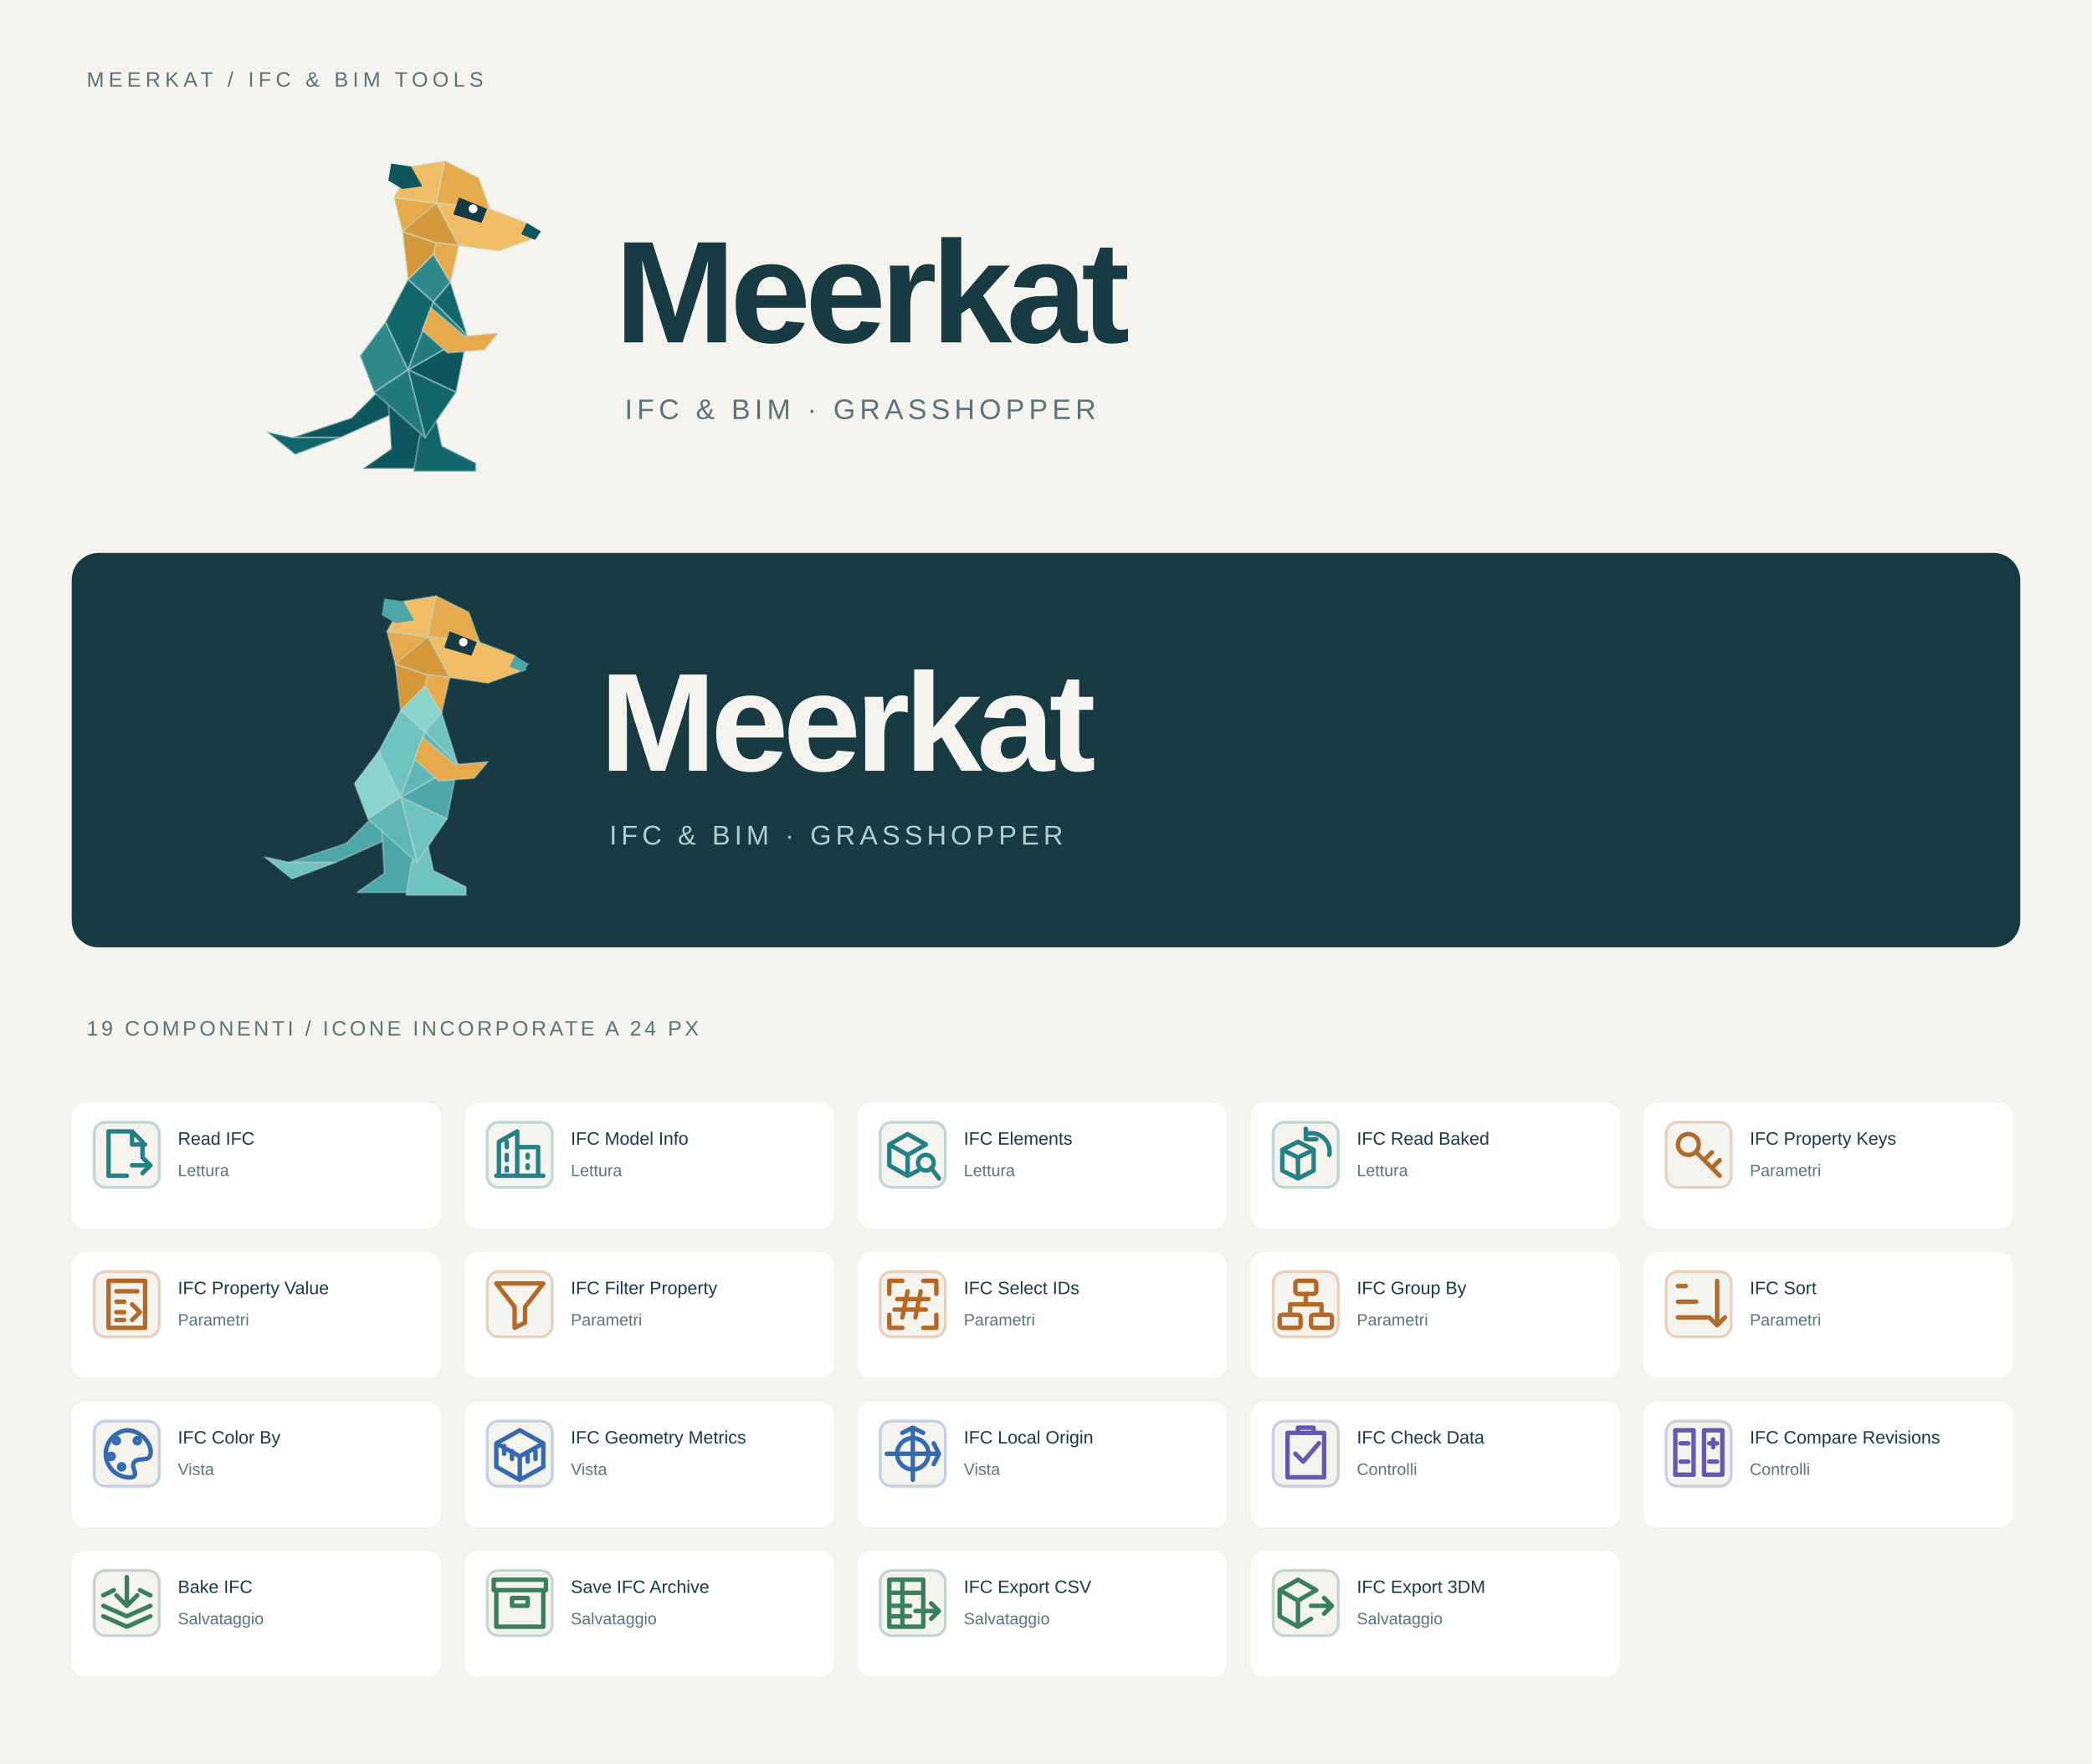
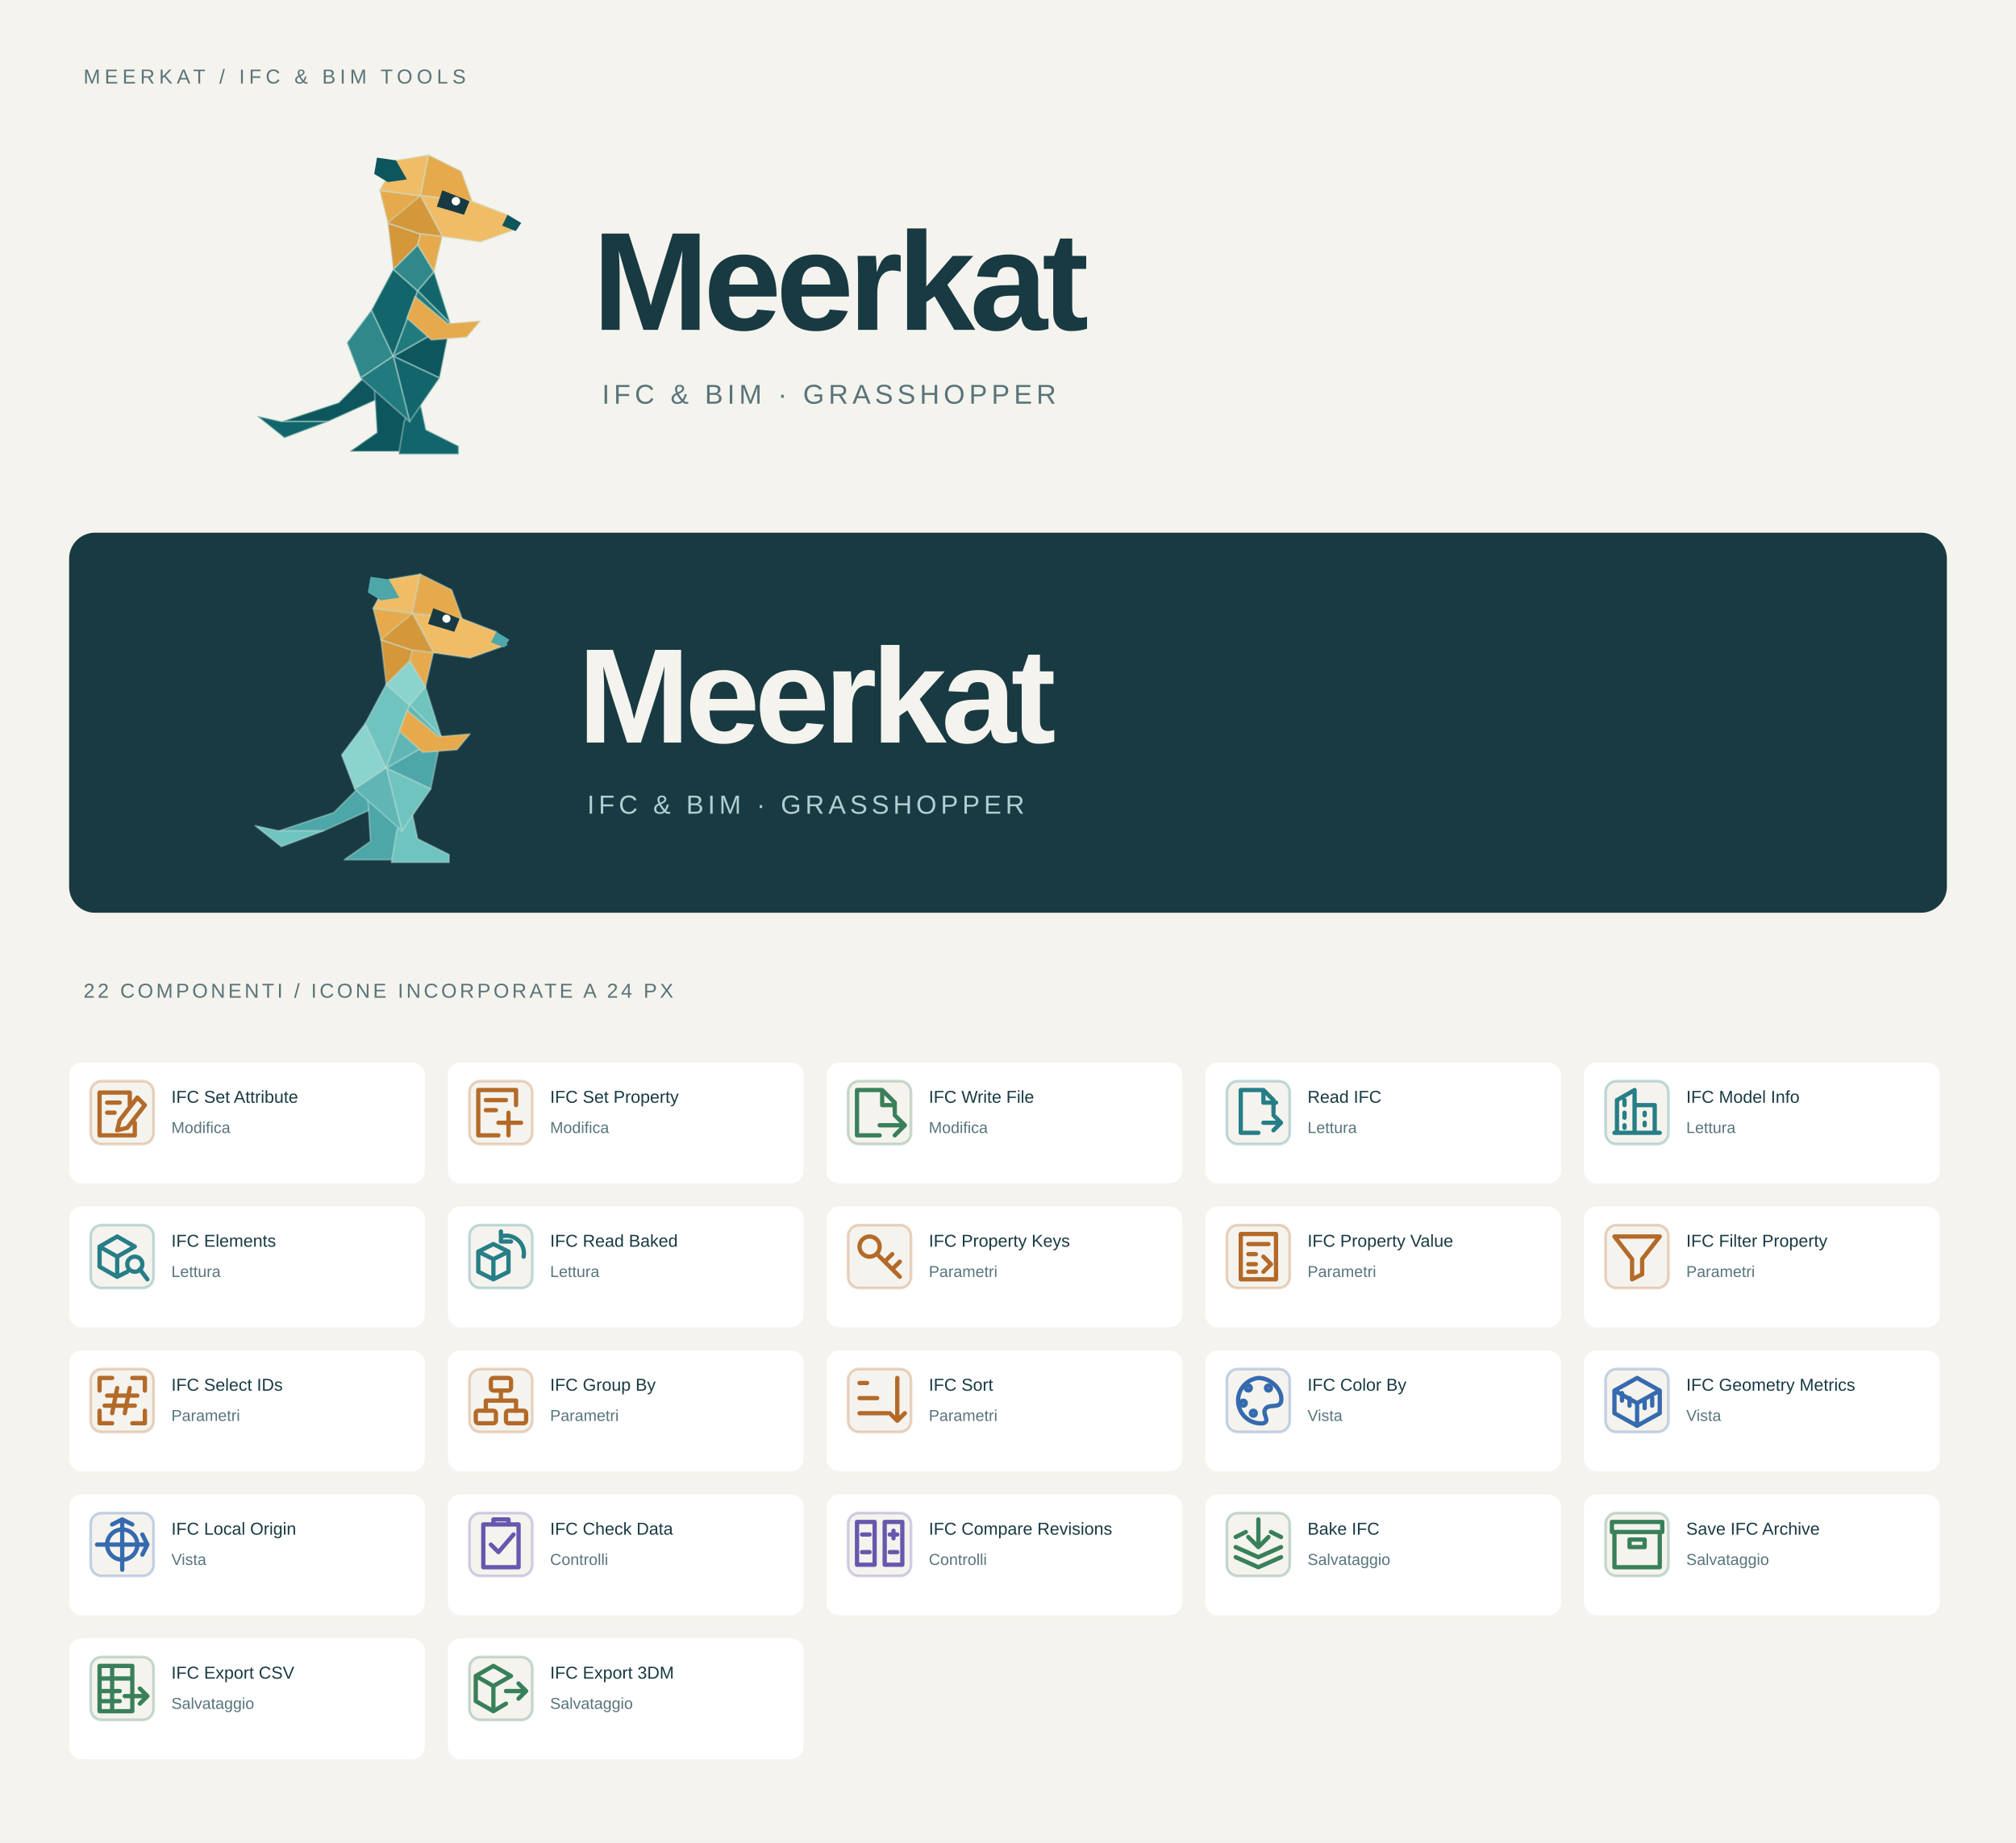
- <svg xmlns="http://www.w3.org/2000/svg" width="1400" height="1180" viewBox="0 0 1400 1180">
-   <rect width="1400" height="1180" fill="#F5F3ED" />
+ <svg xmlns="http://www.w3.org/2000/svg" width="1400" height="1280" viewBox="0 0 1400 1280">
+   <rect width="1400" height="1280" fill="#F5F3ED" />
  <text x="58" y="58" font-family="Arial" font-size="14" fill="#58747A" letter-spacing="3">MEERKAT / IFC &amp; BIM TOOLS</text>
  <g transform="translate(140 86) scale(1.35)">
    <g transform="translate(16 2) scale(1.4)">
      <g stroke="#C6E5DE" stroke-opacity=".38" stroke-width=".65" stroke-linejoin="round">
        <polygon points="52,88 39,101 18,108 35,108 55,99" fill="#0E565D" />
        <polygon points="18,108 9,106 19,114 35,108" fill="#12666B" />
        <polygon points="52,95 53,112 43,119 66,119 67,110 65,98" fill="#0E565D" />
        <polygon points="68,97 71,111 83,117 83,120 61,120 63,108" fill="#12666B" />
        <polygon points="47,92 42,79 51,67 59,84" fill="#31888A" />
        <polygon points="51,67 59,52 68,60 59,84" fill="#12666B" />
        <polygon points="59,52 68,43 74,53 68,60" fill="#31888A" />
        <polygon points="74,53 80,72 68,60" fill="#12666B" />
        <polygon points="80,72 76,92 59,84" fill="#0E565D" />
        <polygon points="80,72 68,60 59,84" fill="#217A7D" />
        <polygon points="76,92 65,108 59,84" fill="#12666B" />
        <polygon points="65,108 47,92 59,84" fill="#217A7D" />
        <polygon points="67,62 79,72 91,71 86,77 73,78 64,70" fill="#E6AA4D" />
        <polygon points="59,52 57,35 69,39 68,43" fill="#D49739" />
        <polygon points="57,35 54,23 69,25 69,39" fill="#E6AA4D" />
        <polygon points="54,23 60,12 72,10 69,25" fill="#F0BC66" />
        <polygon points="72,10 84,16 88,27 69,25" fill="#E6AA4D" />
        <polygon points="88,27 101,32 105,37 91,42 77,40 69,25" fill="#F0BC66" />
        <polygon points="69,25 77,40 69,39 57,35" fill="#D49739" />
        <polygon points="69,39 77,40 74,53 68,43" fill="#E6AA4D" />
      </g>
      <path d="M57 20L52 17L53 11L60 12L64 19Z" fill="#0E565D" />
      <path d="M77 23L87 27L85 32L75 29Z" fill="#183A42" />
      <circle cx="82" cy="27" r="1.55" fill="#FFFFFF" />
      <path d="M101 32L106 35L104 38L99 36Z" fill="#0E565D" />
    </g>
    <text x="201" y="106" font-family="Arial, sans-serif" font-size="72" font-weight="700" letter-spacing="-2.8" fill="#183A42">Meerkat</text>
    <text x="206" y="144" font-family="Arial, sans-serif" font-size="14" letter-spacing="2.2" fill="#58747A">IFC &amp; BIM · GRASSHOPPER</text>
  </g>
  <rect x="48" y="370" width="1304" height="264" rx="18" fill="#183A42" />
  <g transform="translate(140 378) scale(1.3)">
    <g transform="translate(16 2) scale(1.4)">
      <g stroke="#C6E5DE" stroke-opacity=".38" stroke-width=".65" stroke-linejoin="round">
        <polygon points="52,88 39,101 18,108 35,108 55,99" fill="#4DA7A9" />
        <polygon points="18,108 9,106 19,114 35,108" fill="#70C4C0" />
        <polygon points="52,95 53,112 43,119 66,119 67,110 65,98" fill="#4DA7A9" />
        <polygon points="68,97 71,111 83,117 83,120 61,120 63,108" fill="#70C4C0" />
        <polygon points="47,92 42,79 51,67 59,84" fill="#8BD3CD" />
        <polygon points="51,67 59,52 68,60 59,84" fill="#70C4C0" />
        <polygon points="59,52 68,43 74,53 68,60" fill="#8BD3CD" />
        <polygon points="74,53 80,72 68,60" fill="#70C4C0" />
        <polygon points="80,72 76,92 59,84" fill="#4DA7A9" />
        <polygon points="80,72 68,60 59,84" fill="#60B6B5" />
        <polygon points="76,92 65,108 59,84" fill="#70C4C0" />
        <polygon points="65,108 47,92 59,84" fill="#60B6B5" />
        <polygon points="67,62 79,72 91,71 86,77 73,78 64,70" fill="#E6AA4D" />
        <polygon points="59,52 57,35 69,39 68,43" fill="#D49739" />
        <polygon points="57,35 54,23 69,25 69,39" fill="#E6AA4D" />
        <polygon points="54,23 60,12 72,10 69,25" fill="#F0BC66" />
        <polygon points="72,10 84,16 88,27 69,25" fill="#E6AA4D" />
        <polygon points="88,27 101,32 105,37 91,42 77,40 69,25" fill="#F0BC66" />
        <polygon points="69,25 77,40 69,39 57,35" fill="#D49739" />
        <polygon points="69,39 77,40 74,53 68,43" fill="#E6AA4D" />
      </g>
      <path d="M57 20L52 17L53 11L60 12L64 19Z" fill="#4DA7A9" />
      <path d="M77 23L87 27L85 32L75 29Z" fill="#183A42" />
      <circle cx="82" cy="27" r="1.55" fill="#FFFFFF" />
      <path d="M101 32L106 35L104 38L99 36Z" fill="#4DA7A9" />
    </g>
    <text x="201" y="106" font-family="Arial, sans-serif" font-size="72" font-weight="700" letter-spacing="-2.8" fill="#F5F3ED">Meerkat</text>
    <text x="206" y="144" font-family="Arial, sans-serif" font-size="14" letter-spacing="2.2" fill="#B2CED0">IFC &amp; BIM · GRASSHOPPER</text>
  </g>
-   <text x="58" y="693" font-family="Arial" font-size="14" fill="#58747A" letter-spacing="2">19 COMPONENTI / ICONE INCORPORATE A 24 PX</text>
+   <text x="58" y="693" font-family="Arial" font-size="14" fill="#58747A" letter-spacing="2">22 COMPONENTI / ICONE INCORPORATE A 24 PX</text>
  <g transform="translate(48 738)">
+     <rect width="247" height="84" rx="9" fill="white" />
+     <g transform="translate(14 12) scale(1.9)">
+       <rect x=".5" y=".5" width="23" height="23" rx="4" fill="#F5F3ED" stroke="#B36A29" stroke-opacity=".28" />
+       <g transform="translate(1 1) scale(.92)" fill="none" stroke="#B36A29" stroke-width="1.7" stroke-linecap="round" stroke-linejoin="round">
+         <path d="M3 4h12v5M3 4v17h14v-5M6 8h5M6 12h3M11 15l7-9 3 3-7 9-4 1z" />
+       </g>
+     </g>
+     <text x="71" y="28" font-family="Arial" font-size="12" fill="#183A42">IFC Set Attribute</text>
+     <text x="71" y="49" font-family="Arial" font-size="11" fill="#58747A">Modifica</text>
+   </g>
+   <g transform="translate(311 738)">
+     <rect width="247" height="84" rx="9" fill="white" />
+     <g transform="translate(14 12) scale(1.9)">
+       <rect x=".5" y=".5" width="23" height="23" rx="4" fill="#F5F3ED" stroke="#B36A29" stroke-opacity=".28" />
+       <g transform="translate(1 1) scale(.92)" fill="none" stroke="#B36A29" stroke-width="1.7" stroke-linecap="round" stroke-linejoin="round">
+         <path d="M3 3h15v6M3 3v18h8M6 7h8M6 11h4M15 12v9M11 16h9" />
+       </g>
+     </g>
+     <text x="71" y="28" font-family="Arial" font-size="12" fill="#183A42">IFC Set Property</text>
+     <text x="71" y="49" font-family="Arial" font-size="11" fill="#58747A">Modifica</text>
+   </g>
+   <g transform="translate(574 738)">
+     <rect width="247" height="84" rx="9" fill="white" />
+     <g transform="translate(14 12) scale(1.9)">
+       <rect x=".5" y=".5" width="23" height="23" rx="4" fill="#F5F3ED" stroke="#39805A" stroke-opacity=".28" />
+       <g transform="translate(1 1) scale(.92)" fill="none" stroke="#39805A" stroke-width="1.7" stroke-linecap="round" stroke-linejoin="round">
+         <path d="M3 3h10l5 5v4M3 3v18h9M13 3v6h5M12 17h10m-4-4 4 4-4 4" />
+       </g>
+     </g>
+     <text x="71" y="28" font-family="Arial" font-size="12" fill="#183A42">IFC Write File</text>
+     <text x="71" y="49" font-family="Arial" font-size="11" fill="#58747A">Modifica</text>
+   </g>
+   <g transform="translate(837 738)">
    <rect width="247" height="84" rx="9" fill="white" />
    <g transform="translate(14 12) scale(1.9)">
      <rect x=".5" y=".5" width="23" height="23" rx="4" fill="#F5F3ED" stroke="#267E87" stroke-opacity=".28" />
      <g transform="translate(1 1) scale(.92)" fill="none" stroke="#267E87" stroke-width="1.7" stroke-linecap="round" stroke-linejoin="round">
        <path d="M5 3h9l4 4v5 M14 3v5h5 M5 3v17h7 M14 16h7m-3-3 3 3-3 3" />
      </g>
    </g>
    <text x="71" y="28" font-family="Arial" font-size="12" fill="#183A42">Read IFC</text>
    <text x="71" y="49" font-family="Arial" font-size="11" fill="#58747A">Lettura</text>
  </g>
-   <g transform="translate(311 738)">
+   <g transform="translate(1100 738)">
    <rect width="247" height="84" rx="9" fill="white" />
    <g transform="translate(14 12) scale(1.9)">
      <rect x=".5" y=".5" width="23" height="23" rx="4" fill="#F5F3ED" stroke="#267E87" stroke-opacity=".28" />
      <g transform="translate(1 1) scale(.92)" fill="none" stroke="#267E87" stroke-width="1.7" stroke-linecap="round" stroke-linejoin="round">
        <path d="M4 20V7l7-4v17M11 9h8v11M3 20h18M7 7v2m0 3v2m0 3v1M15 12v1m0 3v1" />
      </g>
    </g>
    <text x="71" y="28" font-family="Arial" font-size="12" fill="#183A42">IFC Model Info</text>
    <text x="71" y="49" font-family="Arial" font-size="11" fill="#58747A">Lettura</text>
  </g>
-   <g transform="translate(574 738)">
+   <g transform="translate(48 838)">
    <rect width="247" height="84" rx="9" fill="white" />
    <g transform="translate(14 12) scale(1.9)">
      <rect x=".5" y=".5" width="23" height="23" rx="4" fill="#F5F3ED" stroke="#267E87" stroke-opacity=".28" />
      <g transform="translate(1 1) scale(.92)" fill="none" stroke="#267E87" stroke-width="1.7" stroke-linecap="round" stroke-linejoin="round">
        <path d="M3 8l7-4 7 4-7 4zM3 8v8l7 4 4-2M10 12v8" />
        <circle cx="17" cy="15" r="3" />
        <path d="M19 17l3 4" />
      </g>
    </g>
    <text x="71" y="28" font-family="Arial" font-size="12" fill="#183A42">IFC Elements</text>
    <text x="71" y="49" font-family="Arial" font-size="11" fill="#58747A">Lettura</text>
  </g>
-   <g transform="translate(837 738)">
+   <g transform="translate(311 838)">
    <rect width="247" height="84" rx="9" fill="white" />
    <g transform="translate(14 12) scale(1.9)">
      <rect x=".5" y=".5" width="23" height="23" rx="4" fill="#F5F3ED" stroke="#267E87" stroke-opacity=".28" />
      <g transform="translate(1 1) scale(.92)" fill="none" stroke="#267E87" stroke-width="1.7" stroke-linecap="round" stroke-linejoin="round">
        <path d="M3 10l6-3 6 3v8l-6 3-6-3zM3 10l6 3 6-3M9 13v8M21 12a7 7 0 0 0-9-8M12 2v4h4" />
      </g>
    </g>
    <text x="71" y="28" font-family="Arial" font-size="12" fill="#183A42">IFC Read Baked</text>
    <text x="71" y="49" font-family="Arial" font-size="11" fill="#58747A">Lettura</text>
  </g>
-   <g transform="translate(1100 738)">
+   <g transform="translate(574 838)">
    <rect width="247" height="84" rx="9" fill="white" />
    <g transform="translate(14 12) scale(1.9)">
      <rect x=".5" y=".5" width="23" height="23" rx="4" fill="#F5F3ED" stroke="#B36A29" stroke-opacity=".28" />
      <g transform="translate(1 1) scale(.92)" fill="none" stroke="#B36A29" stroke-width="1.7" stroke-linecap="round" stroke-linejoin="round">
        <circle cx="8" cy="8" r="4" />
        <path d="M11 11l9 9m-6-6 3-3m0 6 3-3" />
      </g>
    </g>
    <text x="71" y="28" font-family="Arial" font-size="12" fill="#183A42">IFC Property Keys</text>
    <text x="71" y="49" font-family="Arial" font-size="11" fill="#58747A">Parametri</text>
  </g>
-   <g transform="translate(48 838)">
+   <g transform="translate(837 838)">
    <rect width="247" height="84" rx="9" fill="white" />
    <g transform="translate(14 12) scale(1.9)">
      <rect x=".5" y=".5" width="23" height="23" rx="4" fill="#F5F3ED" stroke="#B36A29" stroke-opacity=".28" />
      <g transform="translate(1 1) scale(.92)" fill="none" stroke="#B36A29" stroke-width="1.7" stroke-linecap="round" stroke-linejoin="round">
        <path d="M5 3h14v18H5zM8 7h8M8 11h3M8 15h3M8 18h3M14 12l3 3-3 3" />
      </g>
    </g>
    <text x="71" y="28" font-family="Arial" font-size="12" fill="#183A42">IFC Property Value</text>
    <text x="71" y="49" font-family="Arial" font-size="11" fill="#58747A">Parametri</text>
  </g>
-   <g transform="translate(311 838)">
+   <g transform="translate(1100 838)">
    <rect width="247" height="84" rx="9" fill="white" />
    <g transform="translate(14 12) scale(1.9)">
      <rect x=".5" y=".5" width="23" height="23" rx="4" fill="#F5F3ED" stroke="#B36A29" stroke-opacity=".28" />
      <g transform="translate(1 1) scale(.92)" fill="none" stroke="#B36A29" stroke-width="1.7" stroke-linecap="round" stroke-linejoin="round">
        <path d="M3 4h18l-7 9v6l-4 2v-8z" />
      </g>
    </g>
    <text x="71" y="28" font-family="Arial" font-size="12" fill="#183A42">IFC Filter Property</text>
    <text x="71" y="49" font-family="Arial" font-size="11" fill="#58747A">Parametri</text>
  </g>
-   <g transform="translate(574 838)">
+   <g transform="translate(48 938)">
    <rect width="247" height="84" rx="9" fill="white" />
    <g transform="translate(14 12) scale(1.9)">
      <rect x=".5" y=".5" width="23" height="23" rx="4" fill="#F5F3ED" stroke="#B36A29" stroke-opacity=".28" />
      <g transform="translate(1 1) scale(.92)" fill="none" stroke="#B36A29" stroke-width="1.7" stroke-linecap="round" stroke-linejoin="round">
        <path d="M3 8V3h5m8 0h5v5M3 16v5h5m8 0h5v-5M10 7l-2 10m7-10-2 10M6 10h12M5 14h12" />
      </g>
    </g>
    <text x="71" y="28" font-family="Arial" font-size="12" fill="#183A42">IFC Select IDs</text>
    <text x="71" y="49" font-family="Arial" font-size="11" fill="#58747A">Parametri</text>
  </g>
-   <g transform="translate(837 838)">
+   <g transform="translate(311 938)">
    <rect width="247" height="84" rx="9" fill="white" />
    <g transform="translate(14 12) scale(1.9)">
      <rect x=".5" y=".5" width="23" height="23" rx="4" fill="#F5F3ED" stroke="#B36A29" stroke-opacity=".28" />
      <g transform="translate(1 1) scale(.92)" fill="none" stroke="#B36A29" stroke-width="1.7" stroke-linecap="round" stroke-linejoin="round">
        <rect x="8" y="3" width="8" height="5" rx="1" />
        <rect x="2" y="16" width="8" height="5" rx="1" />
        <rect x="14" y="16" width="8" height="5" rx="1" />
        <path d="M12 8v4M6 16v-4h12v4" />
      </g>
    </g>
    <text x="71" y="28" font-family="Arial" font-size="12" fill="#183A42">IFC Group By</text>
    <text x="71" y="49" font-family="Arial" font-size="11" fill="#58747A">Parametri</text>
  </g>
-   <g transform="translate(1100 838)">
+   <g transform="translate(574 938)">
    <rect width="247" height="84" rx="9" fill="white" />
    <g transform="translate(14 12) scale(1.9)">
      <rect x=".5" y=".5" width="23" height="23" rx="4" fill="#F5F3ED" stroke="#B36A29" stroke-opacity=".28" />
      <g transform="translate(1 1) scale(.92)" fill="none" stroke="#B36A29" stroke-width="1.7" stroke-linecap="round" stroke-linejoin="round">
        <path d="M4 5h3M4 11h7M4 17h11M19 3v17m-3-3 3 3 3-3" />
      </g>
    </g>
    <text x="71" y="28" font-family="Arial" font-size="12" fill="#183A42">IFC Sort</text>
    <text x="71" y="49" font-family="Arial" font-size="11" fill="#58747A">Parametri</text>
  </g>
-   <g transform="translate(48 938)">
+   <g transform="translate(837 938)">
    <rect width="247" height="84" rx="9" fill="white" />
    <g transform="translate(14 12) scale(1.9)">
      <rect x=".5" y=".5" width="23" height="23" rx="4" fill="#F5F3ED" stroke="#356AAF" stroke-opacity=".28" />
      <g transform="translate(1 1) scale(.92)" fill="none" stroke="#356AAF" stroke-width="1.7" stroke-linecap="round" stroke-linejoin="round">
        <path d="M12 3a9 9 0 1 0 2 18c3-1-1-4 1-6s7 1 6-5c-1-4-5-7-9-7z" />
        <circle cx="8" cy="7" r="1" />
        <circle cx="16" cy="7" r="1" />
        <circle cx="6" cy="13" r="1" />
        <circle cx="10" cy="17" r="1" />
      </g>
    </g>
    <text x="71" y="28" font-family="Arial" font-size="12" fill="#183A42">IFC Color By</text>
    <text x="71" y="49" font-family="Arial" font-size="11" fill="#58747A">Vista</text>
  </g>
-   <g transform="translate(311 938)">
+   <g transform="translate(1100 938)">
    <rect width="247" height="84" rx="9" fill="white" />
    <g transform="translate(14 12) scale(1.9)">
      <rect x=".5" y=".5" width="23" height="23" rx="4" fill="#F5F3ED" stroke="#356AAF" stroke-opacity=".28" />
      <g transform="translate(1 1) scale(.92)" fill="none" stroke="#356AAF" stroke-width="1.7" stroke-linecap="round" stroke-linejoin="round">
        <path d="M3 8l9-5 9 5v9l-9 5-9-5zM3 8l9 5 9-5M12 13v9M6 9v3m3-1v3m6-2v3m3-4v3" />
      </g>
    </g>
    <text x="71" y="28" font-family="Arial" font-size="12" fill="#183A42">IFC Geometry Metrics</text>
    <text x="71" y="49" font-family="Arial" font-size="11" fill="#58747A">Vista</text>
  </g>
-   <g transform="translate(574 938)">
+   <g transform="translate(48 1038)">
    <rect width="247" height="84" rx="9" fill="white" />
    <g transform="translate(14 12) scale(1.9)">
      <rect x=".5" y=".5" width="23" height="23" rx="4" fill="#F5F3ED" stroke="#356AAF" stroke-opacity=".28" />
      <g transform="translate(1 1) scale(.92)" fill="none" stroke="#356AAF" stroke-width="1.7" stroke-linecap="round" stroke-linejoin="round">
        <circle cx="12" cy="12" r="6" />
        <path d="M12 2v20M2 12h20M16 4l-4-2-4 2M20 8l2 4-2 4" />
      </g>
    </g>
    <text x="71" y="28" font-family="Arial" font-size="12" fill="#183A42">IFC Local Origin</text>
    <text x="71" y="49" font-family="Arial" font-size="11" fill="#58747A">Vista</text>
  </g>
-   <g transform="translate(837 938)">
+   <g transform="translate(311 1038)">
    <rect width="247" height="84" rx="9" fill="white" />
    <g transform="translate(14 12) scale(1.9)">
      <rect x=".5" y=".5" width="23" height="23" rx="4" fill="#F5F3ED" stroke="#6757AE" stroke-opacity=".28" />
      <g transform="translate(1 1) scale(.92)" fill="none" stroke="#6757AE" stroke-width="1.7" stroke-linecap="round" stroke-linejoin="round">
        <path d="M5 4h14v17H5zM9 4V2h6v2M8 12l3 3 6-7" />
      </g>
    </g>
    <text x="71" y="28" font-family="Arial" font-size="12" fill="#183A42">IFC Check Data</text>
    <text x="71" y="49" font-family="Arial" font-size="11" fill="#58747A">Controlli</text>
  </g>
-   <g transform="translate(1100 938)">
+   <g transform="translate(574 1038)">
    <rect width="247" height="84" rx="9" fill="white" />
    <g transform="translate(14 12) scale(1.9)">
      <rect x=".5" y=".5" width="23" height="23" rx="4" fill="#F5F3ED" stroke="#6757AE" stroke-opacity=".28" />
      <g transform="translate(1 1) scale(.92)" fill="none" stroke="#6757AE" stroke-width="1.7" stroke-linecap="round" stroke-linejoin="round">
        <path d="M3 3h7v17H3zM14 3h7v17h-7zM5 8h3m8 0h3m-1.5-1.5v3M5 15h3M16 15h3" />
      </g>
    </g>
    <text x="71" y="28" font-family="Arial" font-size="12" fill="#183A42">IFC Compare Revisions</text>
    <text x="71" y="49" font-family="Arial" font-size="11" fill="#58747A">Controlli</text>
  </g>
-   <g transform="translate(48 1038)">
+   <g transform="translate(837 1038)">
    <rect width="247" height="84" rx="9" fill="white" />
    <g transform="translate(14 12) scale(1.9)">
      <rect x=".5" y=".5" width="23" height="23" rx="4" fill="#F5F3ED" stroke="#39805A" stroke-opacity=".28" />
      <g transform="translate(1 1) scale(.92)" fill="none" stroke="#39805A" stroke-width="1.7" stroke-linecap="round" stroke-linejoin="round">
        <path d="M3 13l9 4 9-4M3 17l9 4 9-4M12 2v11m-4-4 4 4 4-4M3 9l4-2m10 0 4 2" />
      </g>
    </g>
    <text x="71" y="28" font-family="Arial" font-size="12" fill="#183A42">Bake IFC</text>
    <text x="71" y="49" font-family="Arial" font-size="11" fill="#58747A">Salvataggio</text>
  </g>
-   <g transform="translate(311 1038)">
+   <g transform="translate(1100 1038)">
    <rect width="247" height="84" rx="9" fill="white" />
    <g transform="translate(14 12) scale(1.9)">
      <rect x=".5" y=".5" width="23" height="23" rx="4" fill="#F5F3ED" stroke="#39805A" stroke-opacity=".28" />
      <g transform="translate(1 1) scale(.92)" fill="none" stroke="#39805A" stroke-width="1.7" stroke-linecap="round" stroke-linejoin="round">
        <path d="M3 7h18v14H3zM2 3h20v4H2zM9 10h6v3H9z" />
      </g>
    </g>
    <text x="71" y="28" font-family="Arial" font-size="12" fill="#183A42">Save IFC Archive</text>
    <text x="71" y="49" font-family="Arial" font-size="11" fill="#58747A">Salvataggio</text>
  </g>
-   <g transform="translate(574 1038)">
+   <g transform="translate(48 1138)">
    <rect width="247" height="84" rx="9" fill="white" />
    <g transform="translate(14 12) scale(1.9)">
      <rect x=".5" y=".5" width="23" height="23" rx="4" fill="#F5F3ED" stroke="#39805A" stroke-opacity=".28" />
      <g transform="translate(1 1) scale(.92)" fill="none" stroke="#39805A" stroke-width="1.7" stroke-linecap="round" stroke-linejoin="round">
        <path d="M3 3h13v18H3zM3 8h13M3 13h8M3 17h8M8 3v18M13 15h9m-3-3 3 3-3 3" />
      </g>
    </g>
    <text x="71" y="28" font-family="Arial" font-size="12" fill="#183A42">IFC Export CSV</text>
    <text x="71" y="49" font-family="Arial" font-size="11" fill="#58747A">Salvataggio</text>
  </g>
-   <g transform="translate(837 1038)">
+   <g transform="translate(311 1138)">
    <rect width="247" height="84" rx="9" fill="white" />
    <g transform="translate(14 12) scale(1.9)">
      <rect x=".5" y=".5" width="23" height="23" rx="4" fill="#F5F3ED" stroke="#39805A" stroke-opacity=".28" />
      <g transform="translate(1 1) scale(.92)" fill="none" stroke="#39805A" stroke-width="1.7" stroke-linecap="round" stroke-linejoin="round">
        <path d="M2 7l7-4 7 4-7 4zM2 7v10l7 4 5-3M9 11v10M14 13h8m-3-3 3 3-3 3" />
      </g>
    </g>
    <text x="71" y="28" font-family="Arial" font-size="12" fill="#183A42">IFC Export 3DM</text>
    <text x="71" y="49" font-family="Arial" font-size="11" fill="#58747A">Salvataggio</text>
  </g>
</svg>
